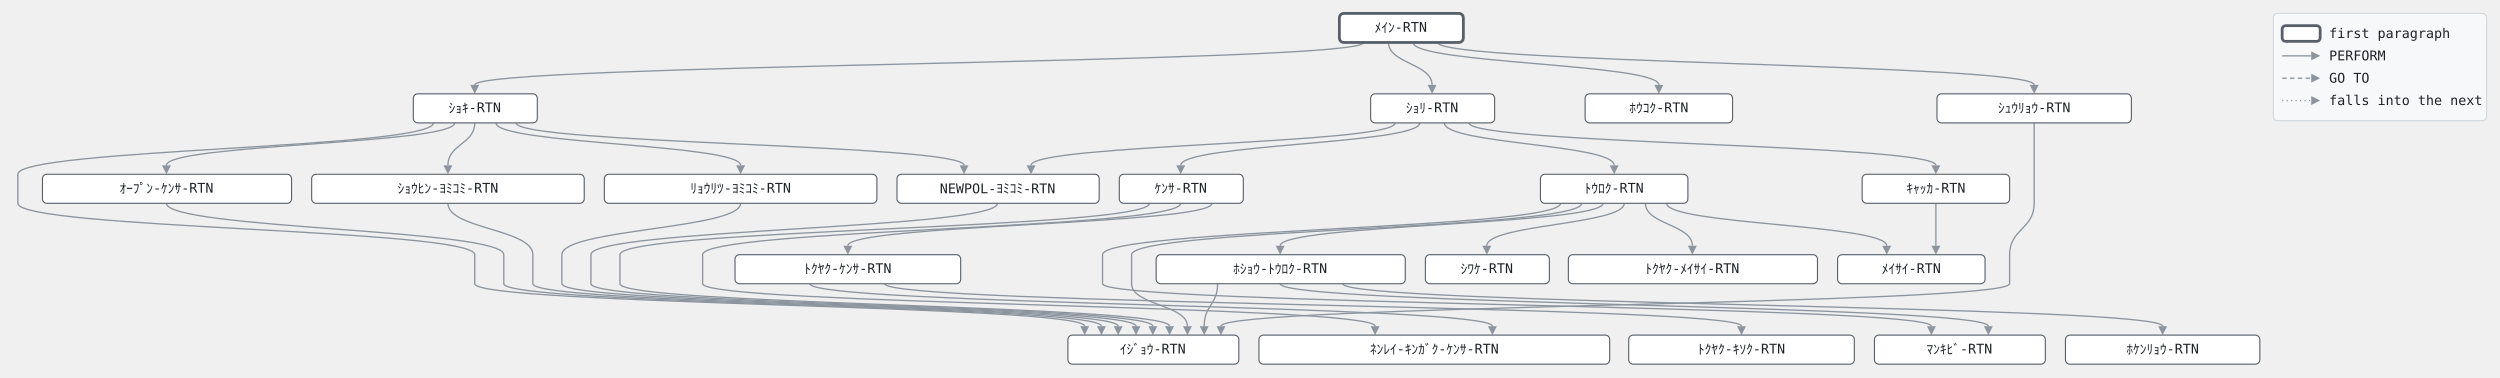
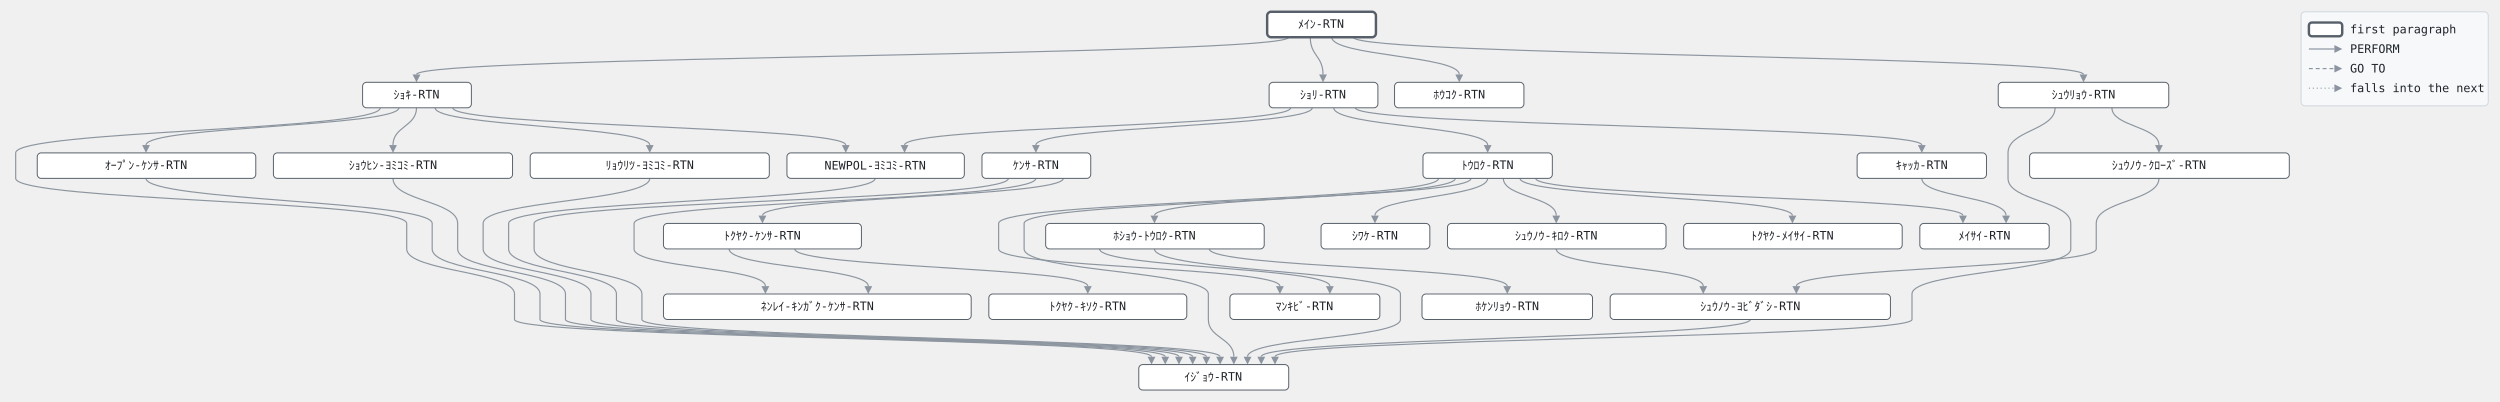
- <svg xmlns="http://www.w3.org/2000/svg" width="2238" height="338" viewBox="0 0 2238 338" font-family="ui-monospace, SFMono-Regular, Menlo, Consolas, monospace" font-size="12">
+ <svg xmlns="http://www.w3.org/2000/svg" width="2551" height="410" viewBox="0 0 2551 410" font-family="ui-monospace, SFMono-Regular, Menlo, Consolas, monospace" font-size="12">
  <style>
.box { fill: #ffffff; stroke: #57606a; stroke-width: 1 }
.box.emphasis { stroke-width: 2.5 }
.box.data { fill: #e8eef6; stroke: #8c959f }
.box.external { fill: #fbecd0; stroke: #a16207; stroke-width: 2 }
.box.dashed { stroke-dasharray: 4 3 }
.label { fill: #1f2328 }
.label.first { font-weight: 600 }
.edge { fill: none; stroke: #8c959f; stroke-width: 1.2 }
.edge.dashed { stroke-dasharray: 4 3 }
.edge.dotted { stroke-dasharray: 1 3 }
.head { fill: #8c959f }
.legend { fill: #f6f8fa; stroke: #d0d7de }
.edge-label { fill: #57606a; font-size: 11px; paint-order: stroke; stroke: #ffffff; stroke-width: 4px; stroke-linejoin: round }
.box.highlight { stroke: #c2410c; stroke-width: 2.5 }
.edge.highlight { stroke: #c2410c; stroke-width: 2 }
.head.highlight { fill: #c2410c }
@media (prefers-color-scheme: dark) {
  .box { fill: #161b22; stroke: #8b949e }
  .box.data { fill: #1f2a3a; stroke: #6e7681 }
  .box.external { fill: #3a2c12; stroke: #d6a64a }
  .label { fill: #e6edf3 }
  .edge { stroke: #6e7681 }
  .head { fill: #6e7681 }
  .legend { fill: #0d1117; stroke: #30363d }
  .edge-label { fill: #9da5ae; stroke: #0d1117 }
  .box.highlight, .edge.highlight { stroke: #fb923c }
  .head.highlight { fill: #fb923c }
}
</style>
  <defs>
    <marker id="arrow" viewBox="0 0 8 8" refX="0" refY="4" markerUnits="userSpaceOnUse" markerWidth="8" markerHeight="8" orient="auto-start-reverse">
      <path class="head" d="M0,0 L8,4 L0,8 z" />
    </marker>
    <marker id="arrow-highlight" viewBox="0 0 8 8" refX="0" refY="4" markerUnits="userSpaceOnUse" markerWidth="8" markerHeight="8" orient="auto-start-reverse">
      <path class="head highlight" d="M0,0 L8,4 L0,8 z" />
    </marker>
  </defs>
-   <path class="edge" d="M1221,38 C1221,57 425,57 425,76" marker-end="url(#arrow)" />
-   <path class="edge" d="M1243,38 C1243,57 1282,57 1282,76" marker-end="url(#arrow)" />
-   <path class="edge" d="M1265,38 C1265,57 1485,57 1485,76" marker-end="url(#arrow)" />
-   <path class="edge" d="M1287,38 C1287,57 1821,57 1821,76" marker-end="url(#arrow)" />
+   <path class="edge" d="M1315,38 C1315,57 425,57 425,76" marker-end="url(#arrow)" />
+   <path class="edge" d="M1337,38 C1337,57 1350,57 1350,76" marker-end="url(#arrow)" />
+   <path class="edge" d="M1359,38 C1359,57 1489,57 1489,76" marker-end="url(#arrow)" />
+   <path class="edge" d="M1381,38 C1381,57 2126,57 2126,76" marker-end="url(#arrow)" />
  <path class="edge" d="M407,110 C407,129 149,129 149,148" marker-end="url(#arrow)" />
  <path class="edge" d="M425,110 C425,129 401,129 401,148" marker-end="url(#arrow)" />
  <path class="edge" d="M444,110 C444,129 663,129 663,148" marker-end="url(#arrow)" />
-   <path class="edge" d="M388,110 C388,133 16,133 16,156 L16,182 C16,205 425,205 425,228 L425,254 C425,273 971,273 971,292" marker-end="url(#arrow)" />
+   <path class="edge" d="M388,110 C388,133 16,133 16,156 L16,182 C16,205 415,205 415,228 L415,254 C415,277 525,277 525,300 L525,326 C525,345 1175,345 1175,364" marker-end="url(#arrow)" />
  <path class="edge" d="M462,110 C462,129 863,129 863,148" marker-end="url(#arrow)" />
-   <path class="edge" d="M149,182 C149,205 451,205 451,228 L451,254 C451,273 986,273 986,292" marker-end="url(#arrow)" />
-   <path class="edge" d="M893,182 C893,205 529,205 529,228 L529,254 C529,273 1032,273 1032,292" marker-end="url(#arrow)" />
-   <path class="edge" d="M1271,110 C1271,129 1057,129 1057,148" marker-end="url(#arrow)" />
-   <path class="edge" d="M1293,110 C1293,129 1445,129 1445,148" marker-end="url(#arrow)" />
-   <path class="edge" d="M1315,110 C1315,129 1733,129 1733,148" marker-end="url(#arrow)" />
-   <path class="edge" d="M1249,110 C1249,129 923,129 923,148" marker-end="url(#arrow)" />
-   <path class="edge" d="M1029,182 C1029,205 555,205 555,228 L555,254 C555,273 1047,273 1047,292" marker-end="url(#arrow)" />
-   <path class="edge" d="M1057,182 C1057,205 629,205 629,228 L629,254 C629,273 1231,273 1231,292" marker-end="url(#arrow)" />
-   <path class="edge" d="M1085,182 C1085,201 759,201 759,220" marker-end="url(#arrow)" />
-   <path class="edge" d="M792,254 C792,273 1559,273 1559,292" marker-end="url(#arrow)" />
-   <path class="edge" d="M725,254 C725,273 1336,273 1336,292" marker-end="url(#arrow)" />
-   <path class="edge" d="M1397,182 C1397,205 987,205 987,228 L987,254 C987,273 1729,273 1729,292" marker-end="url(#arrow)" />
-   <path class="edge" d="M1435,182 C1435,201 1146,201 1146,220" marker-end="url(#arrow)" />
-   <path class="edge" d="M1416,182 C1416,205 1013,205 1013,228 L1013,254 C1013,273 1063,273 1063,292" marker-end="url(#arrow)" />
-   <path class="edge" d="M1454,182 C1454,201 1331,201 1331,220" marker-end="url(#arrow)" />
-   <path class="edge" d="M1492,182 C1492,201 1689,201 1689,220" marker-end="url(#arrow)" />
-   <path class="edge" d="M1473,182 C1473,201 1515,201 1515,220" marker-end="url(#arrow)" />
-   <path class="edge" d="M1202,254 C1202,273 1936,273 1936,292" marker-end="url(#arrow)" />
-   <path class="edge" d="M1146,254 C1146,273 1780,273 1780,292" marker-end="url(#arrow)" />
-   <path class="edge" d="M1090,254 C1090,273 1078,273 1078,292" marker-end="url(#arrow)" />
-   <path class="edge" d="M1733,182 C1733,201 1733,201 1733,220" marker-end="url(#arrow)" />
-   <path class="edge" d="M1821,110 C1821,133 1821,133 1821,156 L1821,182 C1821,205 1799,205 1799,228 L1799,254 C1799,273 1093,273 1093,292" marker-end="url(#arrow)" />
-   <path class="edge" d="M401,182 C401,205 477,205 477,228 L477,254 C477,273 1001,273 1001,292" marker-end="url(#arrow)" />
-   <path class="edge" d="M663,182 C663,205 503,205 503,228 L503,254 C503,273 1017,273 1017,292" marker-end="url(#arrow)" />
-   <a href="../../../gondwana/programs/GLD010.cbl#L221">
-     <rect class="box emphasis" x="1199" y="12" width="111" height="26" rx="4" />
-     <text class="label" x="1254" y="29" text-anchor="middle">ﾒｲﾝ-RTN</text>
+   <path class="edge" d="M149,182 C149,205 441,205 441,228 L441,254 C441,277 551,277 551,300 L551,326 C551,345 1189,345 1189,364" marker-end="url(#arrow)" />
+   <path class="edge" d="M893,182 C893,205 519,205 519,228 L519,254 C519,277 629,277 629,300 L629,326 C629,345 1231,345 1231,364" marker-end="url(#arrow)" />
+   <path class="edge" d="M1339,110 C1339,129 1057,129 1057,148" marker-end="url(#arrow)" />
+   <path class="edge" d="M1361,110 C1361,129 1518,129 1518,148" marker-end="url(#arrow)" />
+   <path class="edge" d="M1383,110 C1383,129 1961,129 1961,148" marker-end="url(#arrow)" />
+   <path class="edge" d="M1317,110 C1317,129 923,129 923,148" marker-end="url(#arrow)" />
+   <path class="edge" d="M1029,182 C1029,205 545,205 545,228 L545,254 C545,277 655,277 655,300 L655,326 C655,345 1245,345 1245,364" marker-end="url(#arrow)" />
+   <path class="edge" d="M1057,182 C1057,205 647,205 647,228 L647,254 C647,273 781,273 781,292" marker-end="url(#arrow)" />
+   <path class="edge" d="M1085,182 C1085,201 778,201 778,220" marker-end="url(#arrow)" />
+   <path class="edge" d="M811,254 C811,273 1110,273 1110,292" marker-end="url(#arrow)" />
+   <path class="edge" d="M744,254 C744,273 886,273 886,292" marker-end="url(#arrow)" />
+   <path class="edge" d="M1468,182 C1468,205 1019,205 1019,228 L1019,254 C1019,273 1306,273 1306,292" marker-end="url(#arrow)" />
+   <path class="edge" d="M1501,182 C1501,201 1178,201 1178,220" marker-end="url(#arrow)" />
+   <path class="edge" d="M1485,182 C1485,205 1045,205 1045,228 L1045,254 C1045,277 1233,277 1233,300 L1233,326 C1233,345 1259,345 1259,364" marker-end="url(#arrow)" />
+   <path class="edge" d="M1518,182 C1518,201 1403,201 1403,220" marker-end="url(#arrow)" />
+   <path class="edge" d="M1534,182 C1534,201 1588,201 1588,220" marker-end="url(#arrow)" />
+   <path class="edge" d="M1567,182 C1567,201 2003,201 2003,220" marker-end="url(#arrow)" />
+   <path class="edge" d="M1551,182 C1551,201 1829,201 1829,220" marker-end="url(#arrow)" />
+   <path class="edge" d="M1234,254 C1234,273 1538,273 1538,292" marker-end="url(#arrow)" />
+   <path class="edge" d="M1122,254 C1122,273 1357,273 1357,292" marker-end="url(#arrow)" />
+   <path class="edge" d="M1178,254 C1178,277 1429,277 1429,300 L1429,326 C1429,345 1273,345 1273,364" marker-end="url(#arrow)" />
+   <path class="edge" d="M1961,182 C1961,201 2047,201 2047,220" marker-end="url(#arrow)" />
+   <path class="edge" d="M2097,110 C2097,133 2049,133 2049,156 L2049,182 C2049,205 2113,205 2113,228 L2113,254 C2113,277 1951,277 1951,300 L1951,326 C1951,345 1301,345 1301,364" marker-end="url(#arrow)" />
+   <path class="edge" d="M2155,110 C2155,129 2203,129 2203,148" marker-end="url(#arrow)" />
+   <path class="edge" d="M401,182 C401,205 467,205 467,228 L467,254 C467,277 577,277 577,300 L577,326 C577,345 1203,345 1203,364" marker-end="url(#arrow)" />
+   <path class="edge" d="M663,182 C663,205 493,205 493,228 L493,254 C493,277 603,277 603,300 L603,326 C603,345 1217,345 1217,364" marker-end="url(#arrow)" />
+   <path class="edge" d="M1588,254 C1588,273 1738,273 1738,292" marker-end="url(#arrow)" />
+   <path class="edge" d="M2203,182 C2203,205 2139,205 2139,228 L2139,254 C2139,273 1833,273 1833,292" marker-end="url(#arrow)" />
+   <path class="edge" d="M1786,326 C1786,345 1287,345 1287,364" marker-end="url(#arrow)" />
+   <a href="../../../gondwana/programs/GLD010.cbl#L223">
+     <rect class="box emphasis" x="1293" y="12" width="111" height="26" rx="4" />
+     <text class="label" x="1348" y="29" text-anchor="middle">ﾒｲﾝ-RTN</text>
  </a>
-   <a href="../../../gondwana/programs/GLD010.cbl#L232">
+   <a href="../../../gondwana/programs/GLD010.cbl#L234">
    <rect class="box" x="370" y="84" width="111" height="26" rx="4" />
    <text class="label" x="425" y="101" text-anchor="middle">ｼｮｷ-RTN</text>
  </a>
-   <a href="../../../gondwana/programs/GLD010.cbl#L265">
+   <a href="../../../gondwana/programs/GLD010.cbl#L267">
    <rect class="box" x="38" y="156" width="223" height="26" rx="4" />
    <text class="label" x="149" y="173" text-anchor="middle">ｵｰﾌﾟﾝ-ｹﾝｻ-RTN</text>
  </a>
-   <a href="../../../gondwana/programs/GLD010.cbl#L304">
+   <a href="../../../gondwana/programs/GLD010.cbl#L306">
    <rect class="box" x="803" y="156" width="181" height="26" rx="4" />
    <text class="label" x="893" y="173" text-anchor="middle">NEWPOL-ﾖﾐｺﾐ-RTN</text>
  </a>
-   <a href="../../../gondwana/programs/GLD010.cbl#L319">
-     <rect class="box" x="1227" y="84" width="111" height="26" rx="4" />
-     <text class="label" x="1282" y="101" text-anchor="middle">ｼｮﾘ-RTN</text>
+   <a href="../../../gondwana/programs/GLD010.cbl#L321">
+     <rect class="box" x="1295" y="84" width="111" height="26" rx="4" />
+     <text class="label" x="1350" y="101" text-anchor="middle">ｼｮﾘ-RTN</text>
  </a>
-   <a href="../../../gondwana/programs/GLD010.cbl#L332">
+   <a href="../../../gondwana/programs/GLD010.cbl#L334">
    <rect class="box" x="1002" y="156" width="111" height="26" rx="4" />
    <text class="label" x="1057" y="173" text-anchor="middle">ｹﾝｻ-RTN</text>
  </a>
-   <a href="../../../gondwana/programs/GLD010.cbl#L396">
-     <rect class="box" x="1127" y="300" width="314" height="26" rx="4" />
-     <text class="label" x="1284" y="317" text-anchor="middle">ﾈﾝﾚｲ-ｷﾝｶﾞｸ-ｹﾝｻ-RTN</text>
+   <a href="../../../gondwana/programs/GLD010.cbl#L398">
+     <rect class="box" x="677" y="300" width="314" height="26" rx="4" />
+     <text class="label" x="834" y="317" text-anchor="middle">ﾈﾝﾚｲ-ｷﾝｶﾞｸ-ｹﾝｻ-RTN</text>
  </a>
-   <a href="../../../gondwana/programs/GLD010.cbl#L423">
-     <rect class="box" x="658" y="228" width="202" height="26" rx="4" />
-     <text class="label" x="759" y="245" text-anchor="middle">ﾄｸﾔｸ-ｹﾝｻ-RTN</text>
+   <a href="../../../gondwana/programs/GLD010.cbl#L425">
+     <rect class="box" x="677" y="228" width="202" height="26" rx="4" />
+     <text class="label" x="778" y="245" text-anchor="middle">ﾄｸﾔｸ-ｹﾝｻ-RTN</text>
  </a>
-   <a href="../../../gondwana/programs/GLD010.cbl#L447">
-     <rect class="box" x="1458" y="300" width="202" height="26" rx="4" />
-     <text class="label" x="1559" y="317" text-anchor="middle">ﾄｸﾔｸ-ｷｿｸ-RTN</text>
+   <a href="../../../gondwana/programs/GLD010.cbl#L449">
+     <rect class="box" x="1009" y="300" width="202" height="26" rx="4" />
+     <text class="label" x="1110" y="317" text-anchor="middle">ﾄｸﾔｸ-ｷｿｸ-RTN</text>
  </a>
-   <a href="../../../gondwana/programs/GLD010.cbl#L459">
-     <rect class="box" x="1379" y="156" width="132" height="26" rx="4" />
-     <text class="label" x="1445" y="173" text-anchor="middle">ﾄｳﾛｸ-RTN</text>
+   <a href="../../../gondwana/programs/GLD010.cbl#L461">
+     <rect class="box" x="1452" y="156" width="132" height="26" rx="4" />
+     <text class="label" x="1518" y="173" text-anchor="middle">ﾄｳﾛｸ-RTN</text>
  </a>
-   <a href="../../../gondwana/programs/GLD010.cbl#L514">
-     <rect class="box" x="1035" y="228" width="223" height="26" rx="4" />
-     <text class="label" x="1146" y="245" text-anchor="middle">ﾎｼｮｳ-ﾄｳﾛｸ-RTN</text>
+   <a href="../../../gondwana/programs/GLD010.cbl#L520">
+     <rect class="box" x="1067" y="228" width="223" height="26" rx="4" />
+     <text class="label" x="1178" y="245" text-anchor="middle">ﾎｼｮｳ-ﾄｳﾛｸ-RTN</text>
  </a>
-   <a href="../../../gondwana/programs/GLD010.cbl#L542">
-     <rect class="box" x="1849" y="300" width="174" height="26" rx="4" />
-     <text class="label" x="1936" y="317" text-anchor="middle">ﾎｹﾝﾘｮｳ-RTN</text>
+   <a href="../../../gondwana/programs/GLD010.cbl#L548">
+     <rect class="box" x="1451" y="300" width="174" height="26" rx="4" />
+     <text class="label" x="1538" y="317" text-anchor="middle">ﾎｹﾝﾘｮｳ-RTN</text>
  </a>
-   <a href="../../../gondwana/programs/GLD010.cbl#L560">
-     <rect class="box" x="1678" y="300" width="153" height="26" rx="4" />
-     <text class="label" x="1754" y="317" text-anchor="middle">ﾏﾝｷﾋﾞ-RTN</text>
+   <a href="../../../gondwana/programs/GLD010.cbl#L566">
+     <rect class="box" x="1255" y="300" width="153" height="26" rx="4" />
+     <text class="label" x="1331" y="317" text-anchor="middle">ﾏﾝｷﾋﾞ-RTN</text>
  </a>
-   <a href="../../../gondwana/programs/GLD010.cbl#L573">
-     <rect class="box" x="1276" y="228" width="111" height="26" rx="4" />
-     <text class="label" x="1331" y="245" text-anchor="middle">ｼﾜｹ-RTN</text>
+   <a href="../../../gondwana/programs/GLD010.cbl#L579">
+     <rect class="box" x="1348" y="228" width="111" height="26" rx="4" />
+     <text class="label" x="1403" y="245" text-anchor="middle">ｼﾜｹ-RTN</text>
  </a>
-   <a href="../../../gondwana/programs/GLD010.cbl#L589">
-     <rect class="box" x="1667" y="156" width="132" height="26" rx="4" />
-     <text class="label" x="1733" y="173" text-anchor="middle">ｷｬｯｶ-RTN</text>
+   <a href="../../../gondwana/programs/GLD010.cbl#L595">
+     <rect class="box" x="1895" y="156" width="132" height="26" rx="4" />
+     <text class="label" x="1961" y="173" text-anchor="middle">ｷｬｯｶ-RTN</text>
  </a>
-   <a href="../../../gondwana/programs/GLD010.cbl#L603">
-     <rect class="box" x="1645" y="228" width="132" height="26" rx="4" />
-     <text class="label" x="1711" y="245" text-anchor="middle">ﾒｲｻｲ-RTN</text>
+   <a href="../../../gondwana/programs/GLD010.cbl#L609">
+     <rect class="box" x="1959" y="228" width="132" height="26" rx="4" />
+     <text class="label" x="2025" y="245" text-anchor="middle">ﾒｲｻｲ-RTN</text>
  </a>
-   <a href="../../../gondwana/programs/GLD010.cbl#L615">
-     <rect class="box" x="1404" y="228" width="223" height="26" rx="4" />
-     <text class="label" x="1515" y="245" text-anchor="middle">ﾄｸﾔｸ-ﾒｲｻｲ-RTN</text>
+   <a href="../../../gondwana/programs/GLD010.cbl#L621">
+     <rect class="box" x="1718" y="228" width="223" height="26" rx="4" />
+     <text class="label" x="1829" y="245" text-anchor="middle">ﾄｸﾔｸ-ﾒｲｻｲ-RTN</text>
  </a>
-   <a href="../../../gondwana/programs/GLD010.cbl#L626">
-     <rect class="box" x="1419" y="84" width="132" height="26" rx="4" />
-     <text class="label" x="1485" y="101" text-anchor="middle">ﾎｳｺｸ-RTN</text>
+   <a href="../../../gondwana/programs/GLD010.cbl#L632">
+     <rect class="box" x="1423" y="84" width="132" height="26" rx="4" />
+     <text class="label" x="1489" y="101" text-anchor="middle">ﾎｳｺｸ-RTN</text>
  </a>
-   <a href="../../../gondwana/programs/GLD010.cbl#L648">
-     <rect class="box" x="1734" y="84" width="174" height="26" rx="4" />
-     <text class="label" x="1821" y="101" text-anchor="middle">ｼｭｳﾘｮｳ-RTN</text>
+   <a href="../../../gondwana/programs/GLD010.cbl#L654">
+     <rect class="box" x="2039" y="84" width="174" height="26" rx="4" />
+     <text class="label" x="2126" y="101" text-anchor="middle">ｼｭｳﾘｮｳ-RTN</text>
  </a>
-   <a href="../../../gondwana/programs/GLD010.cbl#L663">
-     <rect class="box" x="956" y="300" width="153" height="26" rx="4" />
-     <text class="label" x="1032" y="317" text-anchor="middle">ｲｼﾞｮｳ-RTN</text>
+   <a href="../../../gondwana/programs/GLD010.cbl#L670">
+     <rect class="box" x="1162" y="372" width="153" height="26" rx="4" />
+     <text class="label" x="1238" y="389" text-anchor="middle">ｲｼﾞｮｳ-RTN</text>
  </a>
  <a href="../../../gondwana/copybooks/PRDLOD.cpy#L17">
    <rect class="box" x="279" y="156" width="244" height="26" rx="4" />
    <text class="label" x="401" y="173" text-anchor="middle">ｼｮｳﾋﾝ-ﾖﾐｺﾐ-RTN</text>
  </a>
  <a href="../../../gondwana/copybooks/RATLOD.cpy#L16">
    <rect class="box" x="541" y="156" width="244" height="26" rx="4" />
    <text class="label" x="663" y="173" text-anchor="middle">ﾘｮｳﾘﾂ-ﾖﾐｺﾐ-RTN</text>
  </a>
+   <a href="../../../gondwana/copybooks/PRMLOG.cpy#L14">
+     <rect class="box" x="1477" y="228" width="223" height="26" rx="4" />
+     <text class="label" x="1588" y="245" text-anchor="middle">ｼｭｳﾉｳ-ｷﾛｸ-RTN</text>
+   </a>
+   <a href="../../../gondwana/copybooks/PRMLOG.cpy#L21">
+     <rect class="box" x="2071" y="156" width="265" height="26" rx="4" />
+     <text class="label" x="2203" y="173" text-anchor="middle">ｼｭｳﾉｳ-ｸﾛｰｽﾞ-RTN</text>
+   </a>
+   <a href="../../../gondwana/copybooks/PRMLOG.cpy#L25">
+     <rect class="box" x="1643" y="300" width="286" height="26" rx="4" />
+     <text class="label" x="1786" y="317" text-anchor="middle">ｼｭｳﾉｳ-ﾖﾋﾞﾀﾞｼ-RTN</text>
+   </a>
  <g class="legend-keys">
-     <rect class="legend" x="2035" y="12" width="191" height="96" rx="4" />
-     <rect class="box emphasis" x="2043" y="23" width="34" height="14" rx="3" />
-     <text class="label" x="2085" y="34">first paragraph</text>
-     <path class="edge" d="M2043,50 L2069,50" marker-end="url(#arrow)" />
-     <text class="label" x="2085" y="54">PERFORM</text>
-     <path class="edge dashed" d="M2043,70 L2069,70" marker-end="url(#arrow)" />
-     <text class="label" x="2085" y="74">GO TO</text>
-     <path class="edge dotted" d="M2043,90 L2069,90" marker-end="url(#arrow)" />
-     <text class="label" x="2085" y="94">falls into the next</text>
+     <rect class="legend" x="2348" y="12" width="191" height="96" rx="4" />
+     <rect class="box emphasis" x="2356" y="23" width="34" height="14" rx="3" />
+     <text class="label" x="2398" y="34">first paragraph</text>
+     <path class="edge" d="M2356,50 L2382,50" marker-end="url(#arrow)" />
+     <text class="label" x="2398" y="54">PERFORM</text>
+     <path class="edge dashed" d="M2356,70 L2382,70" marker-end="url(#arrow)" />
+     <text class="label" x="2398" y="74">GO TO</text>
+     <path class="edge dotted" d="M2356,90 L2382,90" marker-end="url(#arrow)" />
+     <text class="label" x="2398" y="94">falls into the next</text>
  </g>
</svg>
